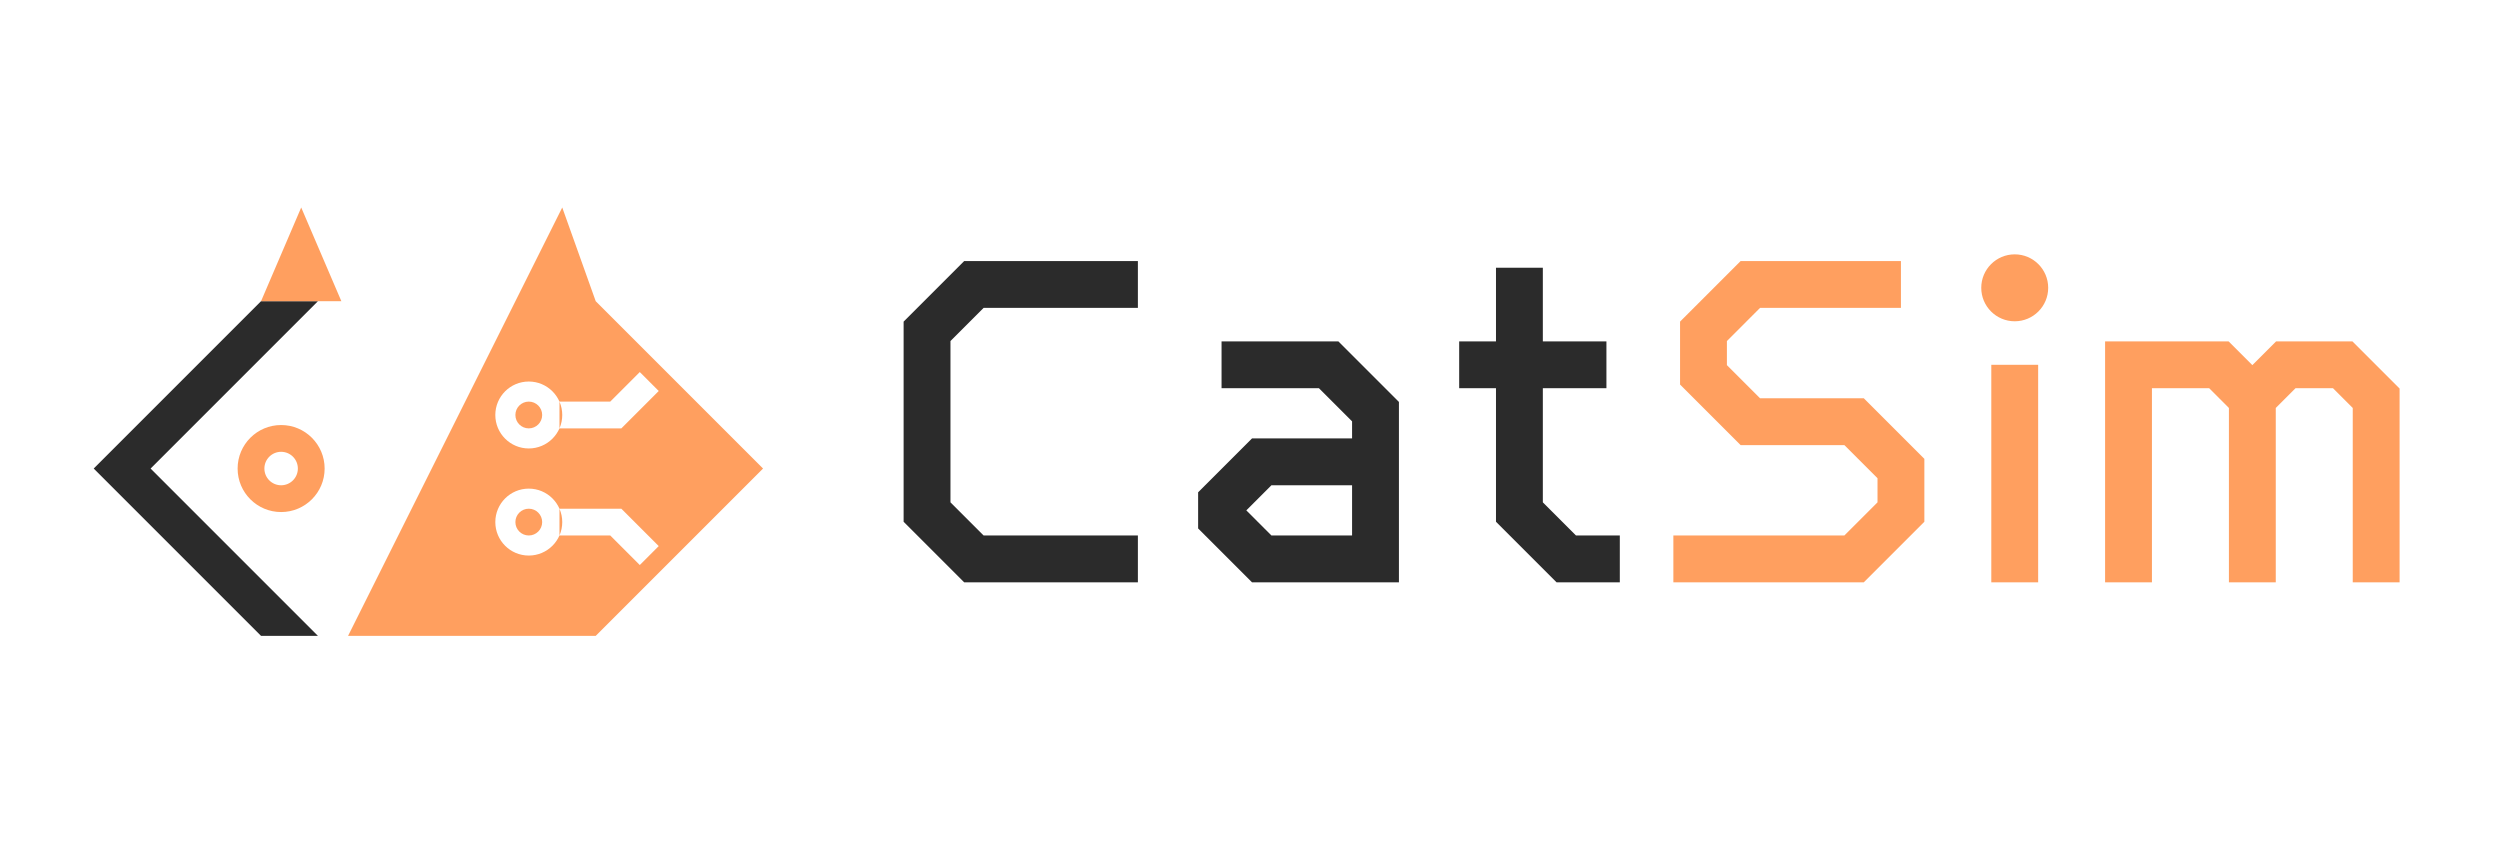
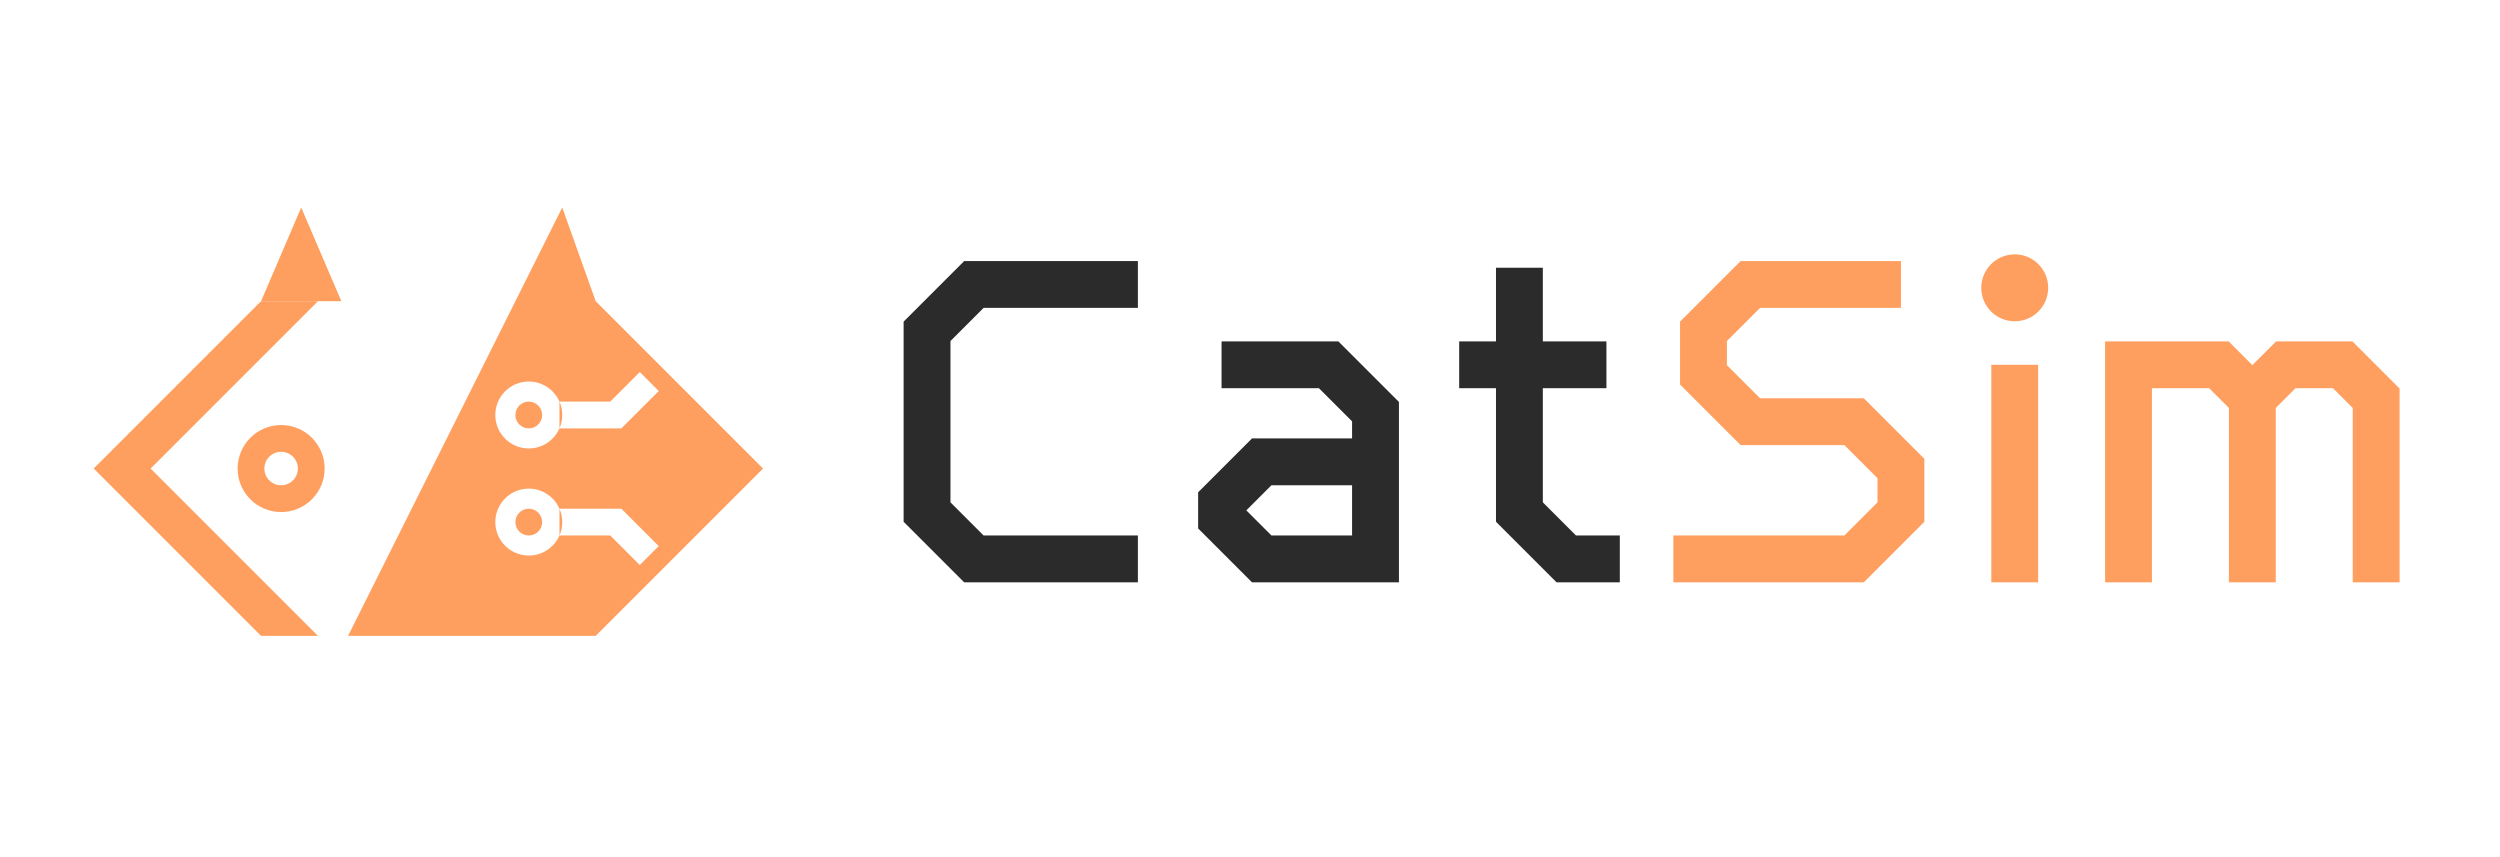
<svg xmlns="http://www.w3.org/2000/svg" viewBox="0 0 747 256" width="747" height="256" role="img">
  <g>
-     <path fill="#2B2B2B" d="M78 90 L28 140 L78 190 L95 190 L45 140 L95 90Z" />
+     <path fill="#FF9F5F" d="M78 90 L28 140 L78 190 L95 190 L45 140 L95 90Z" />
    <path fill="#FF9F5F" d="M78 90 L102 90 L90 62Z" />
    <path fill="#FF9F5F" fill-rule="evenodd" d="M71 140a13 13 0 1 0 26 0a13 13 0 1 0 -26 0Z M79 140a5 5 0 1 0 10 0a5 5 0 1 0 -10 0Z" />
    <path fill="#FF9F5F" fill-rule="evenodd" d="M104 190 L168 62 L178 90 L228 140 L178 190Z M148 124a10 10 0 1 0 20 0a10 10 0 1 0 -20 0Z M154 124a4 4 0 1 0 8 0a4 4 0 1 0 -8 0Z M148 156a10 10 0 1 0 20 0a10 10 0 1 0 -20 0Z M154 156a4 4 0 1 0 8 0a4 4 0 1 0 -8 0Z M167.17 128 L185.66 128 L196.83 116.83 L191.17 111.17 L182.34 120 L167.17 120Z M167.17 160 L182.34 160 L191.17 168.83 L196.83 163.17 L185.66 152 L167.17 152Z" />
  </g>
  <g transform="translate(268 -24)">
    <path fill="#2B2B2B" d="M72 102 L20.1 102 L2 120.1 L2 179.9 L20.1 198 L72 198 L72 184 L25.9 184 L16 174.1 L16 125.9 L25.9 116 L72 116Z M97 140 L126.1 140 L136 149.9 L136 198 L150 198 L150 144.1 L131.9 126 L97 126Z M143 155 L106.1 155 L90 171.1 L90 181.9 L106.1 198 L143 198 L143 184 L111.9 184 L104 176.1 L104 176.9 L111.9 169 L143 169Z M179 104 L179 179.9 L197.1 198 L216 198 L216 184 L202.9 184 L193 174.1 L193 104Z M168 140 L212 140 L212 126 L168 126Z" />
    <path fill="#FF9F5F" d="M300 102 L252.1 102 L234 120.1 L234 138.9 L252.1 157 L283.1 157 L293 166.9 L293 174.1 L283.1 184 L232 184 L232 198 L288.9 198 L307 179.9 L307 161.1 L288.9 143 L257.9 143 L248 133.1 L248 125.9 L257.9 116 L300 116Z M327 133 L327 198 L341 198 L341 133Z M324 110a10 10 0 1 0 20 0a10 10 0 1 0 -20 0Z M375 198 L375 140 L392.1 140 L398 145.9 L398 198 L412 198 L412 140.1 L397.9 126 L361 126 L361 198Z M409.95 147.95 L417.9 140 L429.1 140 L435 145.9 L435 198 L449 198 L449 140.1 L434.9 126 L412.1 126 L400.05 138.05Z" />
  </g>
</svg>
